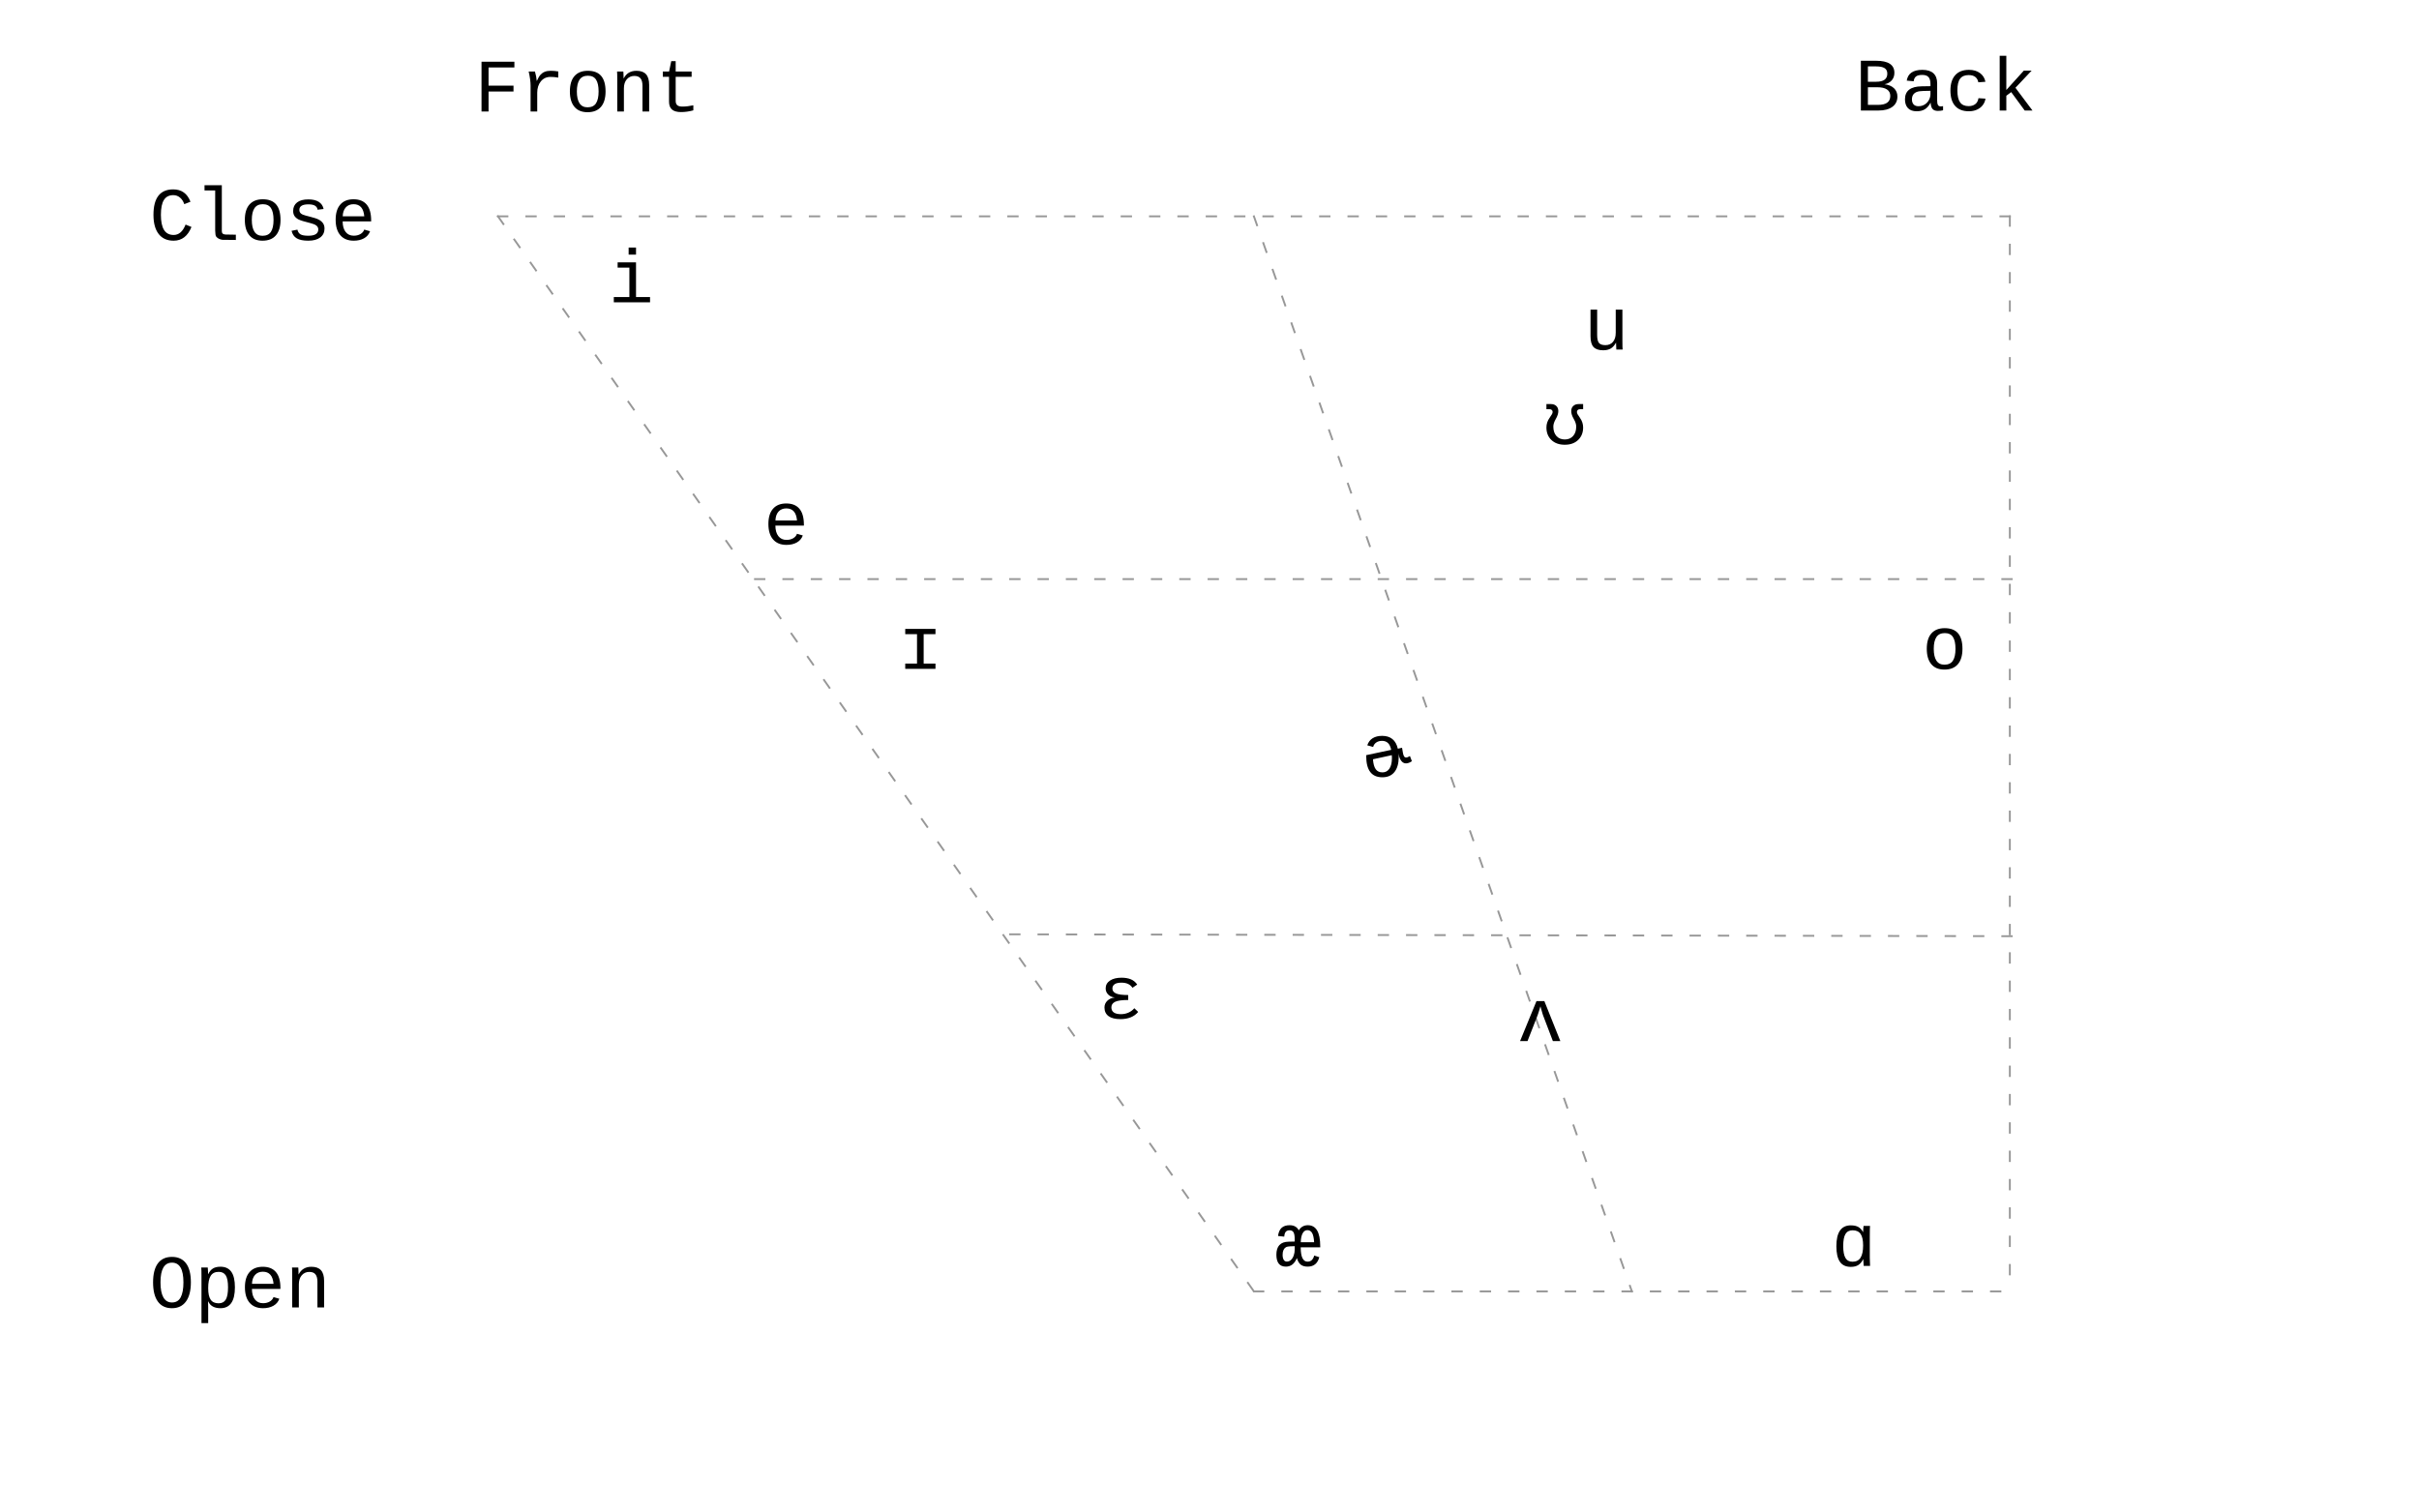
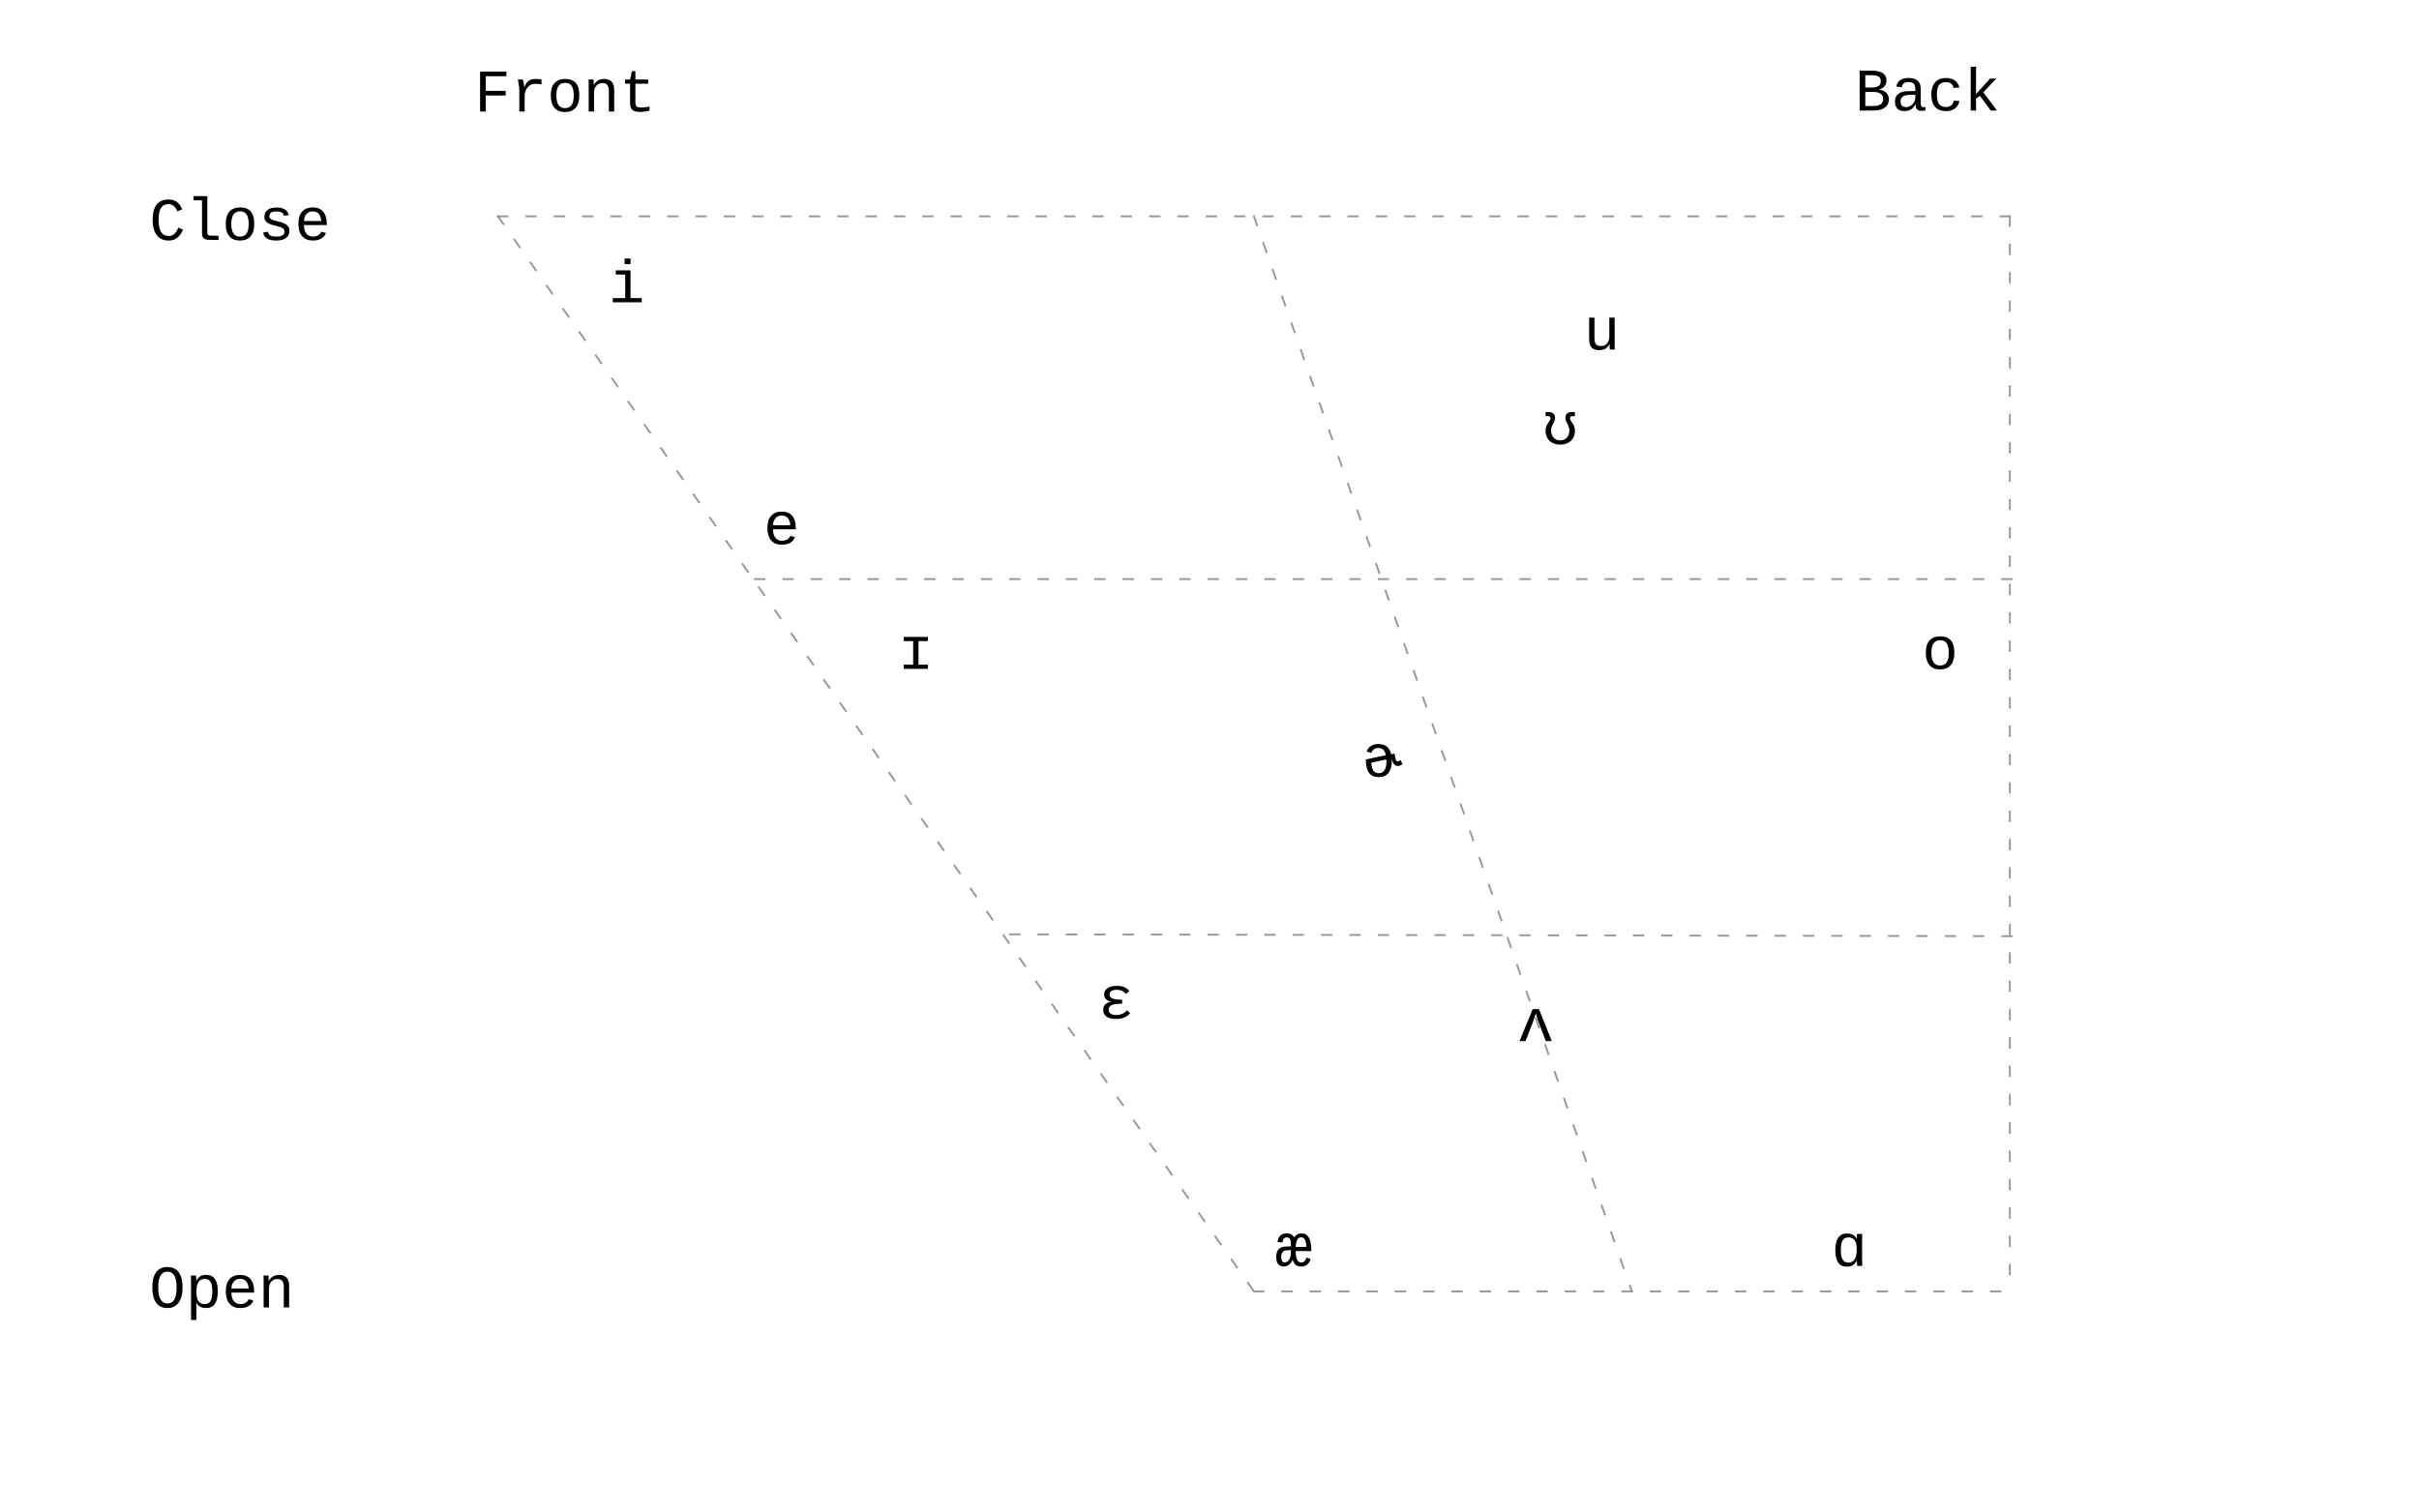
<svg xmlns="http://www.w3.org/2000/svg" width="1280px" height="800px" viewBox="0 0 1280 800" version="1.1">
  <g id="Page-1" stroke="none" stroke-width="1" fill="none" fill-rule="evenodd">
    <g id="Vowels-Positions-Copy-2">
      <rect id="Rectangle" x="0" y="0" width="1280" height="800" />
      <g id="Group" transform="translate(263, 114)" stroke="#979797" stroke-dasharray="5,10" stroke-linecap="square">
        <line x1="0.5" y1="0.5" x2="800.5" y2="0.5" id="Line" />
        <line x1="400.5" y1="569.5" x2="800.5" y2="569.5" id="Line-Copy" />
        <line x1="800.5" y1="0.5" x2="800.5" y2="569.5" id="Line-4" />
        <line x1="801.5" y1="192.5" x2="133.5" y2="192.5" id="Line-5" />
        <line x1="801.5" y1="381.5" x2="268.5" y2="380.5" id="Line-5-Copy" />
        <line x1="0.5" y1="0.5" x2="400.5" y2="569.5" id="Line-2" />
        <line x1="400.5" y1="0.5" x2="600.5" y2="569.5" id="Line-3" />
      </g>
-       <text id="ɛ" font-family="CourierNewPSMT, Courier New" font-size="40" font-weight="normal" fill="#000000">
+       <text id="ɛ" font-family="CourierNewPSMT, Courier New" font-size="32" font-weight="normal" fill="#000000">
        <tspan x="581" y="539">ɛ</tspan>
      </text>
-       <text id="ɪ" font-family="CourierNewPSMT, Courier New" font-size="40" font-weight="normal" fill="#000000">
+       <text id="ɪ" font-family="CourierNewPSMT, Courier New" font-size="32" font-weight="normal" fill="#000000">
        <tspan x="475" y="354">ɪ</tspan>
      </text>
-       <text id="ɑ" font-family="CourierNewPSMT, Courier New" font-size="40" font-weight="normal" fill="#000000">
+       <text id="ɑ" font-family="CourierNewPSMT, Courier New" font-size="32" font-weight="normal" fill="#000000">
        <tspan x="969" y="670">ɑ</tspan>
      </text>
-       <text id="o" font-family="CourierNewPSMT, Courier New" font-size="40" font-weight="normal" fill="#000000">
+       <text id="o" font-family="CourierNewPSMT, Courier New" font-size="32" font-weight="normal" fill="#000000">
        <tspan x="1017" y="354">o</tspan>
      </text>
-       <text id="ʊ" font-family="CourierNewPSMT, Courier New" font-size="40" font-weight="normal" fill="#000000">
+       <text id="ʊ" font-family="CourierNewPSMT, Courier New" font-size="32" font-weight="normal" fill="#000000">
        <tspan x="816" y="235">ʊ</tspan>
      </text>
-       <text id="i" font-family="CourierNewPSMT, Courier New" font-size="40" font-weight="normal" fill="#000000">
+       <text id="i" font-family="CourierNewPSMT, Courier New" font-size="32" font-weight="normal" fill="#000000">
        <tspan x="322" y="160">i</tspan>
      </text>
-       <text id="e" font-family="CourierNewPSMT, Courier New" font-size="40" font-weight="normal" fill="#000000">
+       <text id="e" font-family="CourierNewPSMT, Courier New" font-size="32" font-weight="normal" fill="#000000">
        <tspan x="404" y="288">e</tspan>
      </text>
-       <text id="æ" font-family="CourierNewPSMT, Courier New" font-size="40" font-weight="normal" fill="#000000">
+       <text id="æ" font-family="CourierNewPSMT, Courier New" font-size="32" font-weight="normal" fill="#000000">
        <tspan x="675" y="670">æ</tspan>
      </text>
-       <text id="ɚ" font-family="CourierNewPSMT, Courier New" font-size="40" font-weight="normal" fill="#000000">
+       <text id="ɚ" font-family="CourierNewPSMT, Courier New" font-size="32" font-weight="normal" fill="#000000">
        <tspan x="722" y="411">ɚ</tspan>
      </text>
-       <text id="ʌ" font-family="CourierNewPSMT, Courier New" font-size="40" font-weight="normal" fill="#000000">
+       <text id="ʌ" font-family="CourierNewPSMT, Courier New" font-size="32" font-weight="normal" fill="#000000">
        <tspan x="803" y="551">ʌ</tspan>
      </text>
-       <text id="u" font-family="CourierNewPSMT, Courier New" font-size="40" font-weight="normal" fill="#000000">
+       <text id="u" font-family="CourierNewPSMT, Courier New" font-size="32" font-weight="normal" fill="#000000">
        <tspan x="838" y="185">u</tspan>
      </text>
-       <text id="Front" font-family="CourierNewPSMT, Courier New" font-size="40" font-weight="normal" fill="#000000">
+       <text id="Front" font-family="CourierNewPSMT, Courier New" font-size="32" font-weight="normal" fill="#000000">
        <tspan x="251" y="59">Front</tspan>
      </text>
-       <text id="Close" font-family="CourierNewPSMT, Courier New" font-size="40" font-weight="normal" fill="#000000">
+       <text id="Close" font-family="CourierNewPSMT, Courier New" font-size="32" font-weight="normal" fill="#000000">
        <tspan x="79" y="127">Close</tspan>
      </text>
-       <text id="Open" font-family="CourierNewPSMT, Courier New" font-size="40" font-weight="normal" fill="#000000">
+       <text id="Open" font-family="CourierNewPSMT, Courier New" font-size="32" font-weight="normal" fill="#000000">
        <tspan x="79" y="692">Open</tspan>
      </text>
-       <text id="Back" font-family="CourierNewPSMT, Courier New" font-size="40" font-weight="normal" fill="#000000">
+       <text id="Back" font-family="CourierNewPSMT, Courier New" font-size="32" font-weight="normal" fill="#000000">
        <tspan x="981.5" y="58.5">Back</tspan>
      </text>
    </g>
  </g>
</svg>
